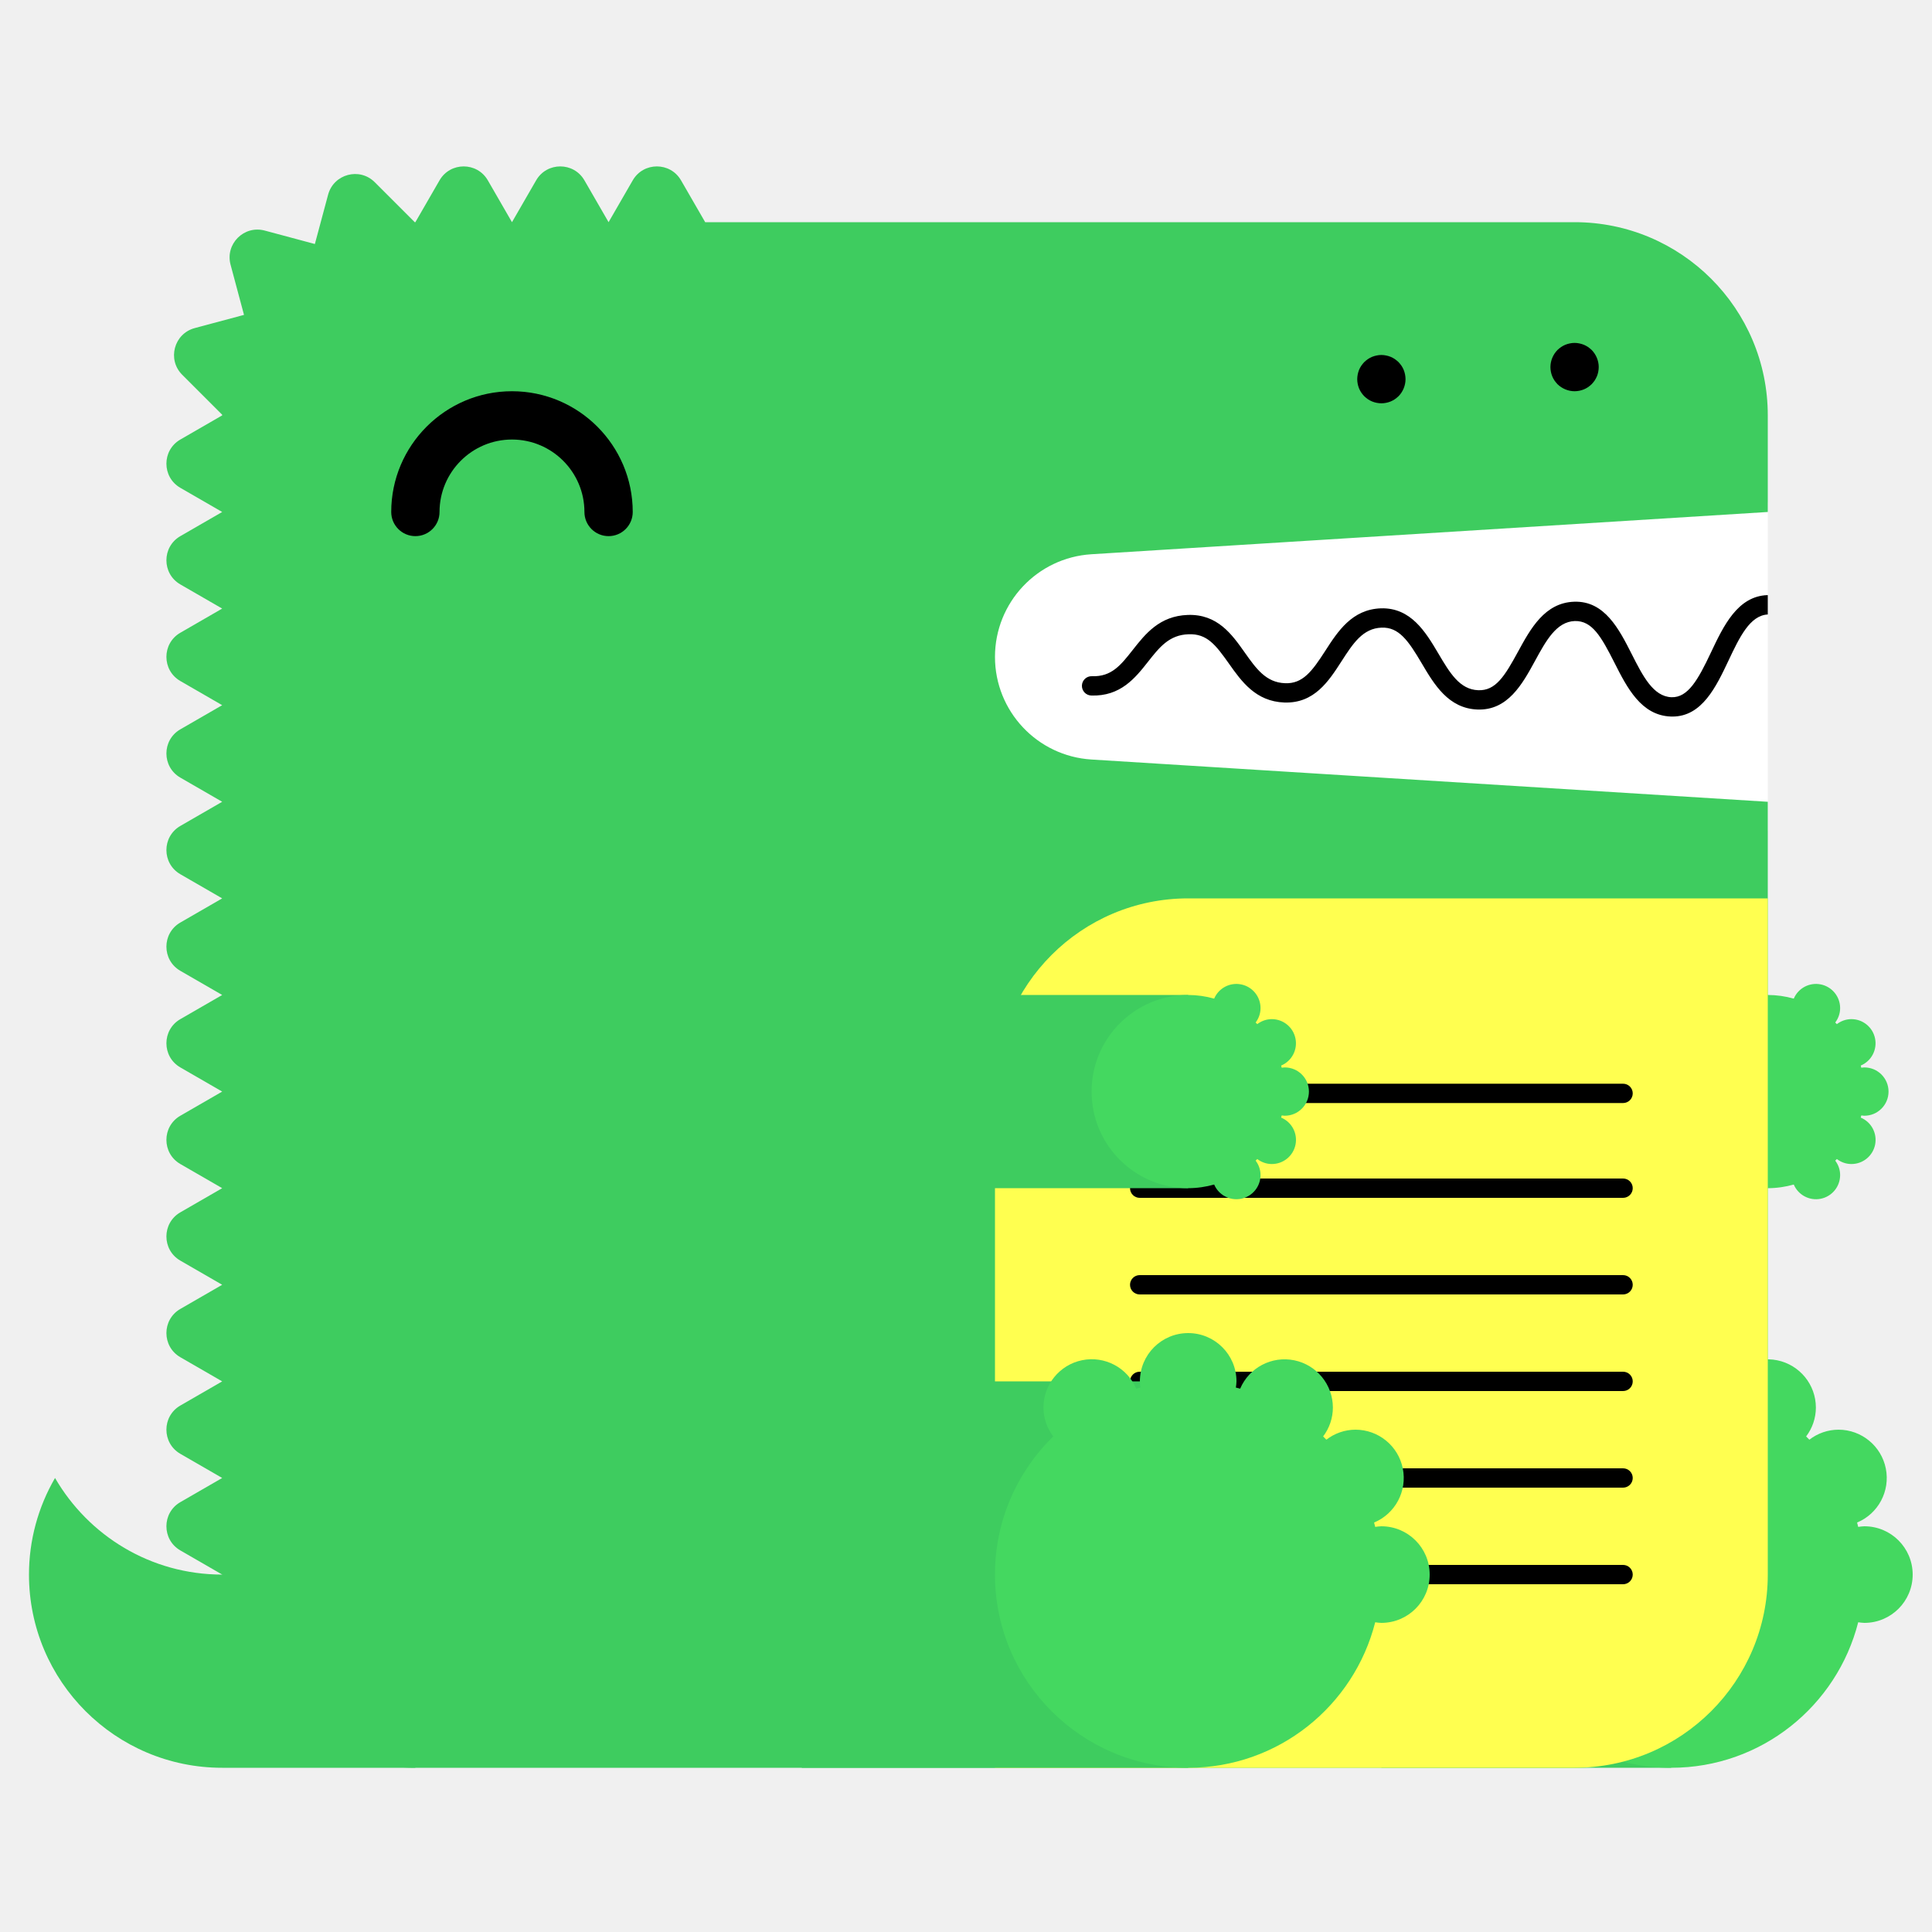
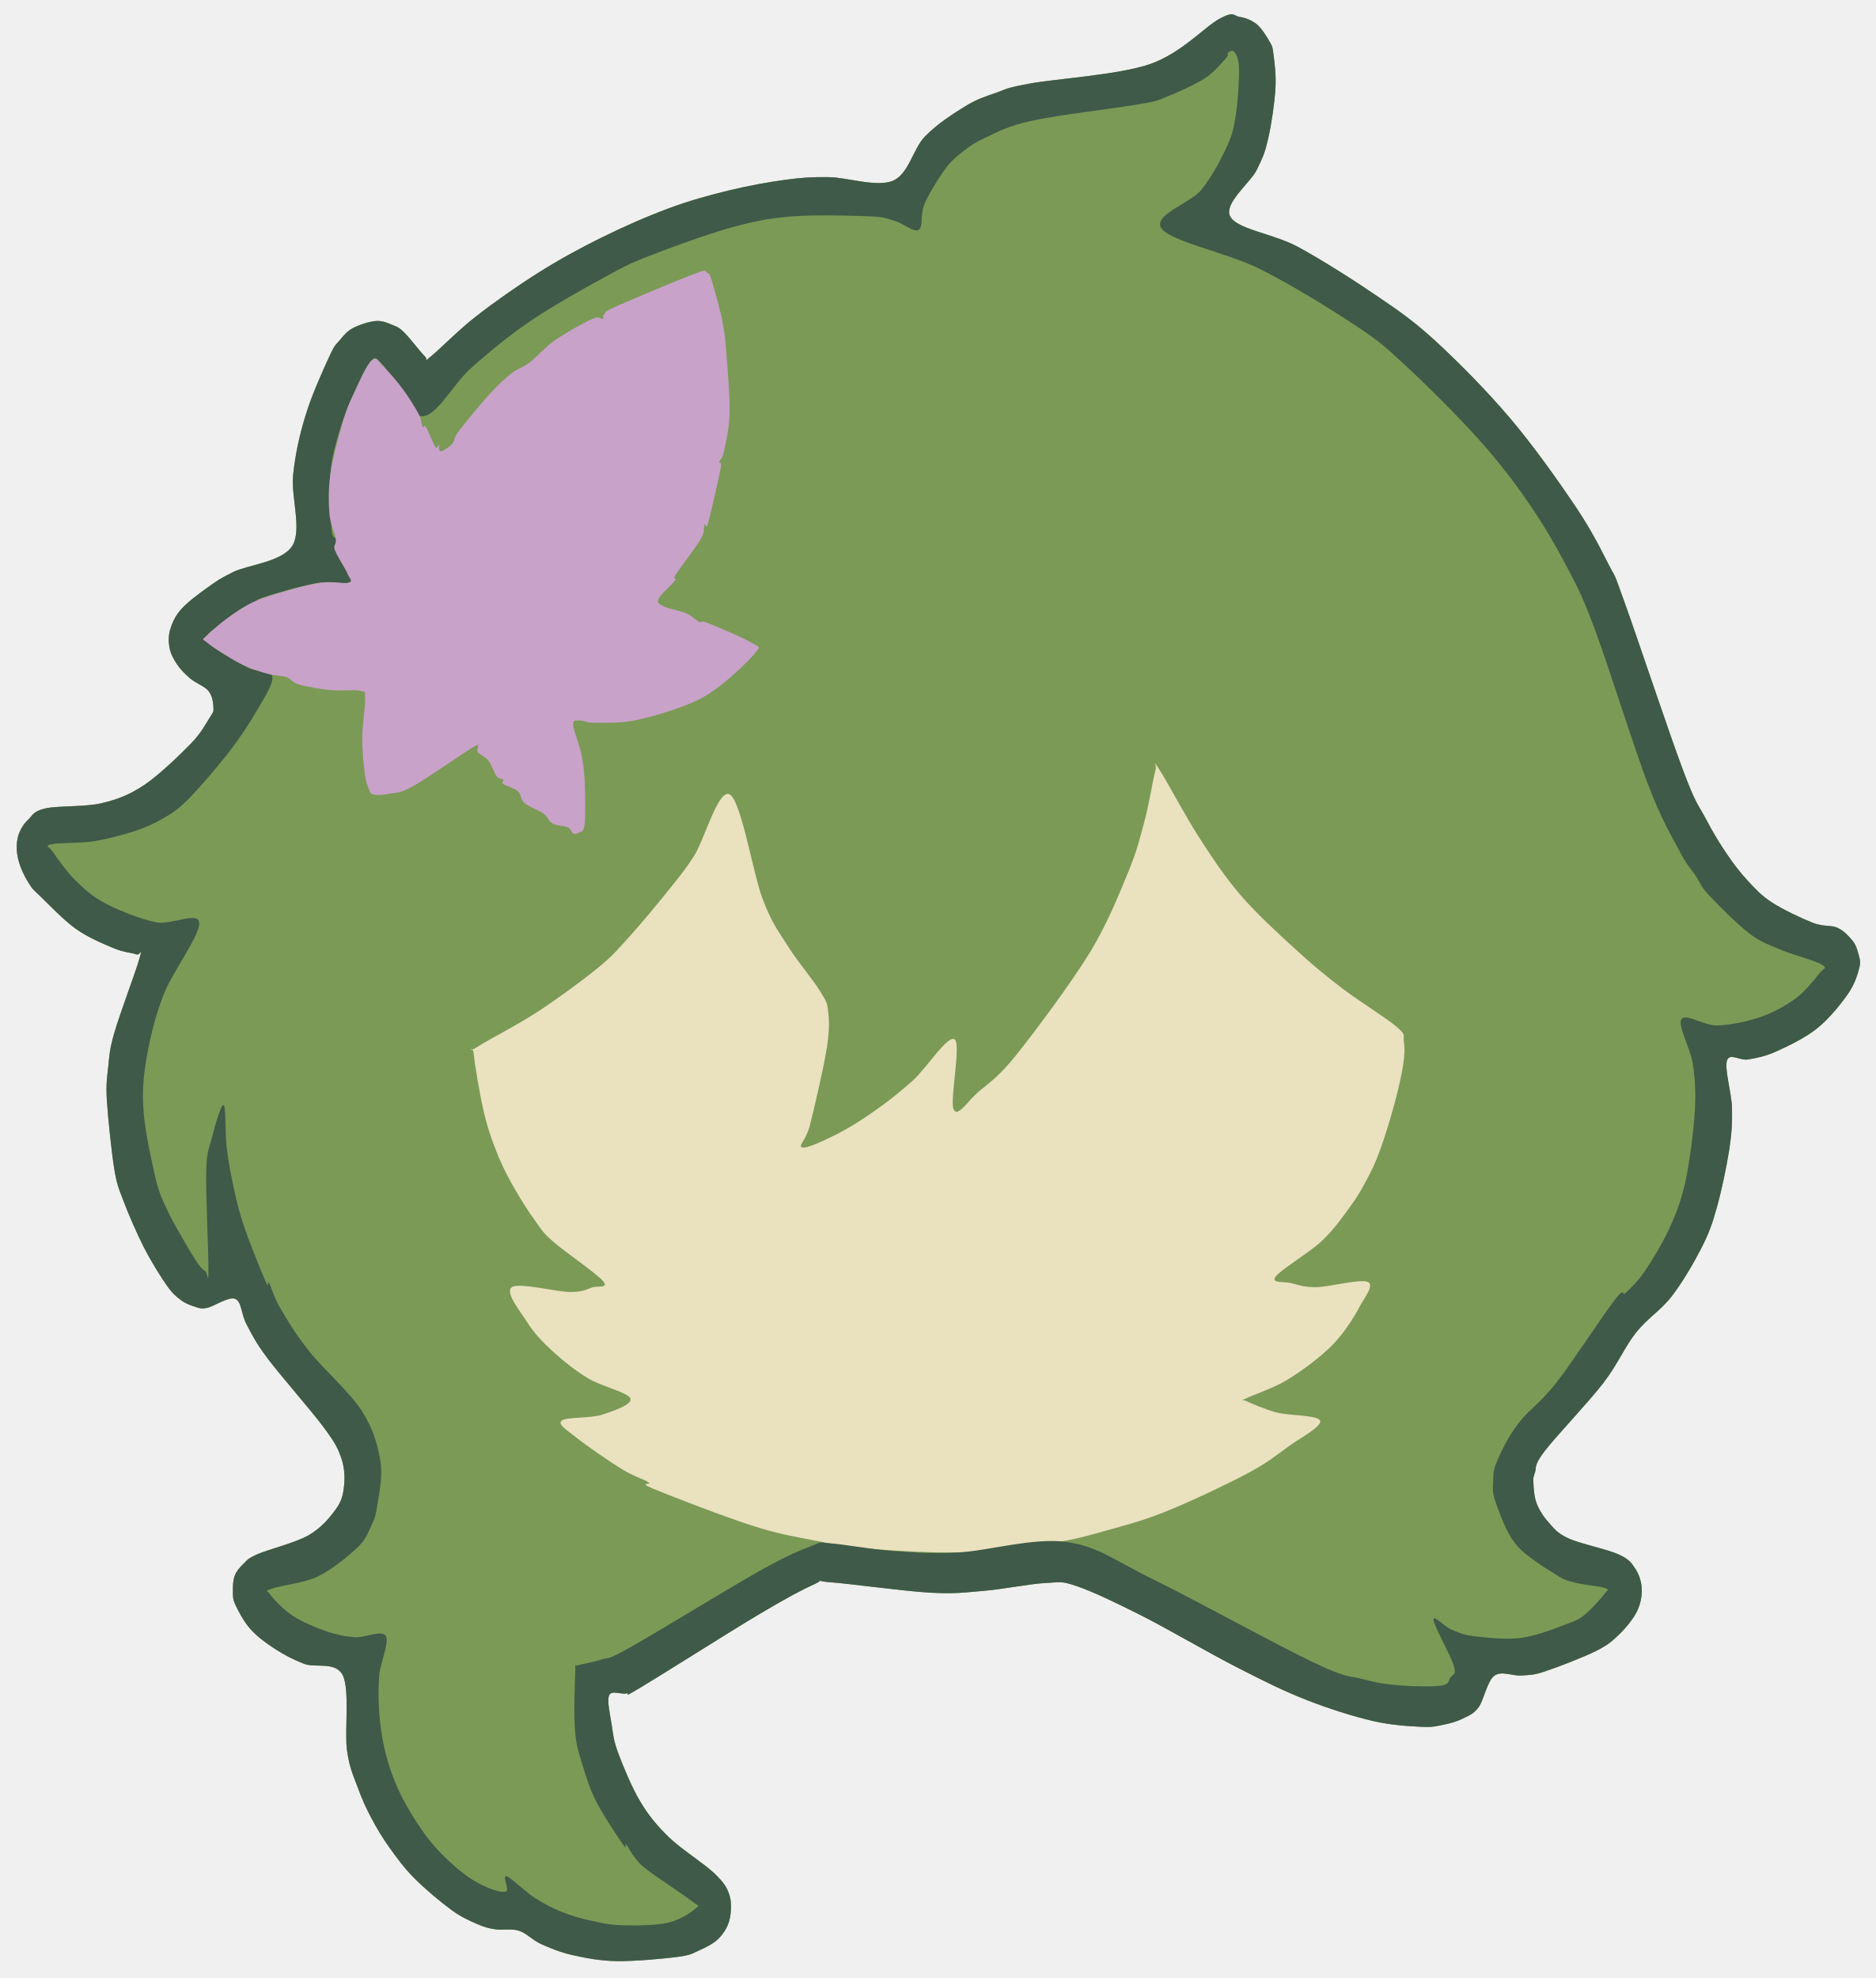
- <svg xmlns="http://www.w3.org/2000/svg" width="200" height="200" viewBox="0 0 200 200">
-   <g fill="none" fill-rule="evenodd">
-     <path fill="#FFF" d="M99 52h84v34H99z" />
-     <path d="M23 163c-7.398 0-13.843-4.027-17.303-10A19.886 19.886 0 0 0 3 163c0 11.046 8.954 20 20 20h20v-20H23z" fill="#3ECC5F" />
-     <path d="M112.98 57.376L183 53V43c0-11.046-8.954-20-20-20H73l-2.5-4.33c-1.112-1.925-3.889-1.925-5 0L63 23l-2.5-4.33c-1.111-1.925-3.889-1.925-5 0L53 23l-2.5-4.33c-1.111-1.925-3.889-1.925-5 0L43 23c-.022 0-.042.003-.065.003l-4.142-4.141c-1.57-1.571-4.252-.853-4.828 1.294l-1.369 5.104-5.192-1.392c-2.148-.575-4.111 1.389-3.535 3.536l1.39 5.193-5.102 1.367c-2.148.576-2.867 3.259-1.296 4.83l4.142 4.142c0 .021-.003.042-.003.064l-4.33 2.5c-1.925 1.111-1.925 3.889 0 5L23 53l-4.33 2.5c-1.925 1.111-1.925 3.889 0 5L23 63l-4.33 2.5c-1.925 1.111-1.925 3.889 0 5L23 73l-4.33 2.5c-1.925 1.111-1.925 3.889 0 5L23 83l-4.33 2.5c-1.925 1.111-1.925 3.889 0 5L23 93l-4.33 2.5c-1.925 1.111-1.925 3.889 0 5L23 103l-4.33 2.5c-1.925 1.111-1.925 3.889 0 5L23 113l-4.33 2.5c-1.925 1.111-1.925 3.889 0 5L23 123l-4.33 2.5c-1.925 1.111-1.925 3.889 0 5L23 133l-4.33 2.5c-1.925 1.111-1.925 3.889 0 5L23 143l-4.33 2.5c-1.925 1.111-1.925 3.889 0 5L23 153l-4.33 2.5c-1.925 1.111-1.925 3.889 0 5L23 163c0 11.046 8.954 20 20 20h120c11.046 0 20-8.954 20-20V83l-70.02-4.376A10.645 10.645 0 0 1 103 68c0-5.621 4.37-10.273 9.98-10.624" fill="#3ECC5F" />
-     <path fill="#3ECC5F" d="M143 183h30v-40h-30z" />
-     <path d="M193 158c-.219 0-.428.037-.639.064-.038-.15-.074-.301-.116-.451A5 5 0 0 0 190.32 148a4.96 4.96 0 0 0-3.016 1.036 26.531 26.531 0 0 0-.335-.336 4.955 4.955 0 0 0 1.011-2.987 5 5 0 0 0-9.599-1.959c-.148-.042-.297-.077-.445-.115.027-.211.064-.42.064-.639a5 5 0 0 0-5-5 5 5 0 0 0-5 5c0 .219.037.428.064.639-.148.038-.297.073-.445.115a4.998 4.998 0 0 0-9.599 1.959c0 1.125.384 2.151 1.011 2.987-3.717 3.632-6.031 8.693-6.031 14.3 0 11.046 8.954 20 20 20 9.339 0 17.16-6.41 19.361-15.064.211.027.42.064.639.064a5 5 0 0 0 5-5 5 5 0 0 0-5-5" fill="#44D860" />
-     <path fill="#3ECC5F" d="M153 123h30v-20h-30z" />
-     <path d="M193 115.5a2.5 2.5 0 1 0 0-5c-.109 0-.214.019-.319.032-.02-.075-.037-.15-.058-.225a2.501 2.501 0 0 0-.963-4.807c-.569 0-1.088.197-1.508.518a6.653 6.653 0 0 0-.168-.168c.314-.417.506-.931.506-1.494a2.5 2.5 0 0 0-4.8-.979A9.987 9.987 0 0 0 183 103c-5.522 0-10 4.478-10 10s4.478 10 10 10c.934 0 1.833-.138 2.69-.377a2.5 2.5 0 0 0 4.8-.979c0-.563-.192-1.077-.506-1.494.057-.055.113-.111.168-.168.42.321.939.518 1.508.518a2.5 2.5 0 0 0 .963-4.807c.021-.074.038-.15.058-.225.105.013.21.032.319.032" fill="#44D860" />
-     <path d="M63 55.5a2.5 2.5 0 0 1-2.5-2.5c0-4.136-3.364-7.5-7.5-7.5s-7.5 3.364-7.5 7.5a2.5 2.5 0 1 1-5 0c0-6.893 5.607-12.5 12.5-12.5S65.5 46.107 65.5 53a2.5 2.5 0 0 1-2.5 2.5" fill="#000" />
-     <path d="M103 183h60c11.046 0 20-8.954 20-20V93h-60c-11.046 0-20 8.954-20 20v70z" fill="#FFFF50" />
-     <path d="M168.02 124h-50.04a1 1 0 1 1 0-2h50.04a1 1 0 1 1 0 2m0 20h-50.04a1 1 0 1 1 0-2h50.04a1 1 0 1 1 0 2m0 20h-50.04a1 1 0 1 1 0-2h50.04a1 1 0 1 1 0 2m0-49.814h-50.04a1 1 0 1 1 0-2h50.04a1 1 0 1 1 0 2m0 19.814h-50.04a1 1 0 1 1 0-2h50.04a1 1 0 1 1 0 2m0 20h-50.04a1 1 0 1 1 0-2h50.04a1 1 0 1 1 0 2M183 61.611c-.012 0-.022-.006-.034-.005-3.09.105-4.552 3.196-5.842 5.923-1.346 2.85-2.387 4.703-4.093 4.647-1.889-.068-2.969-2.202-4.113-4.46-1.314-2.594-2.814-5.536-5.963-5.426-3.046.104-4.513 2.794-5.807 5.167-1.377 2.528-2.314 4.065-4.121 3.994-1.927-.07-2.951-1.805-4.136-3.813-1.321-2.236-2.848-4.75-5.936-4.664-2.994.103-4.465 2.385-5.763 4.4-1.373 2.13-2.335 3.428-4.165 3.351-1.973-.07-2.992-1.51-4.171-3.177-1.324-1.873-2.816-3.993-5.895-3.89-2.928.1-4.399 1.97-5.696 3.618-1.232 1.564-2.194 2.802-4.229 2.724a1 1 0 0 0-.072 2c3.017.101 4.545-1.8 5.872-3.487 1.177-1.496 2.193-2.787 4.193-2.855 1.926-.082 2.829 1.115 4.195 3.045 1.297 1.834 2.769 3.914 5.731 4.021 3.103.104 4.596-2.215 5.918-4.267 1.182-1.834 2.202-3.417 4.15-3.484 1.793-.067 2.769 1.35 4.145 3.681 1.297 2.197 2.766 4.686 5.787 4.796 3.125.108 4.634-2.62 5.949-5.035 1.139-2.088 2.214-4.06 4.119-4.126 1.793-.042 2.728 1.595 4.111 4.33 1.292 2.553 2.757 5.445 5.825 5.556l.169.003c3.064 0 4.518-3.075 5.805-5.794 1.139-2.41 2.217-4.68 4.067-4.773v-2z" fill="#000" />
-     <path fill="#3ECC5F" d="M83 183h40v-40H83z" />
-     <path d="M143 158c-.219 0-.428.037-.639.064-.038-.15-.074-.301-.116-.451A5 5 0 0 0 140.32 148a4.96 4.96 0 0 0-3.016 1.036 26.531 26.531 0 0 0-.335-.336 4.955 4.955 0 0 0 1.011-2.987 5 5 0 0 0-9.599-1.959c-.148-.042-.297-.077-.445-.115.027-.211.064-.42.064-.639a5 5 0 0 0-5-5 5 5 0 0 0-5 5c0 .219.037.428.064.639-.148.038-.297.073-.445.115a4.998 4.998 0 0 0-9.599 1.959c0 1.125.384 2.151 1.011 2.987-3.717 3.632-6.031 8.693-6.031 14.3 0 11.046 8.954 20 20 20 9.339 0 17.16-6.41 19.361-15.064.211.027.42.064.639.064a5 5 0 0 0 5-5 5 5 0 0 0-5-5" fill="#44D860" />
-     <path fill="#3ECC5F" d="M83 123h40v-20H83z" />
-     <path d="M133 115.5a2.5 2.5 0 1 0 0-5c-.109 0-.214.019-.319.032-.02-.075-.037-.15-.058-.225a2.501 2.501 0 0 0-.963-4.807c-.569 0-1.088.197-1.508.518a6.653 6.653 0 0 0-.168-.168c.314-.417.506-.931.506-1.494a2.5 2.5 0 0 0-4.8-.979A9.987 9.987 0 0 0 123 103c-5.522 0-10 4.478-10 10s4.478 10 10 10c.934 0 1.833-.138 2.69-.377a2.5 2.5 0 0 0 4.8-.979c0-.563-.192-1.077-.506-1.494.057-.055.113-.111.168-.168.42.321.939.518 1.508.518a2.5 2.5 0 0 0 .963-4.807c.021-.074.038-.15.058-.225.105.013.21.032.319.032" fill="#44D860" />
-     <path d="M143 41.75c-.16 0-.33-.02-.49-.05a2.52 2.52 0 0 1-.47-.14c-.15-.06-.29-.14-.431-.23-.13-.09-.259-.2-.38-.31-.109-.12-.219-.24-.309-.38s-.17-.28-.231-.43a2.619 2.619 0 0 1-.189-.96c0-.16.02-.33.05-.49.03-.16.08-.31.139-.47.061-.15.141-.29.231-.43.09-.13.2-.26.309-.38.121-.11.25-.22.38-.31.141-.09.281-.17.431-.23.149-.06.31-.11.47-.14.32-.07.65-.07.98 0 .159.03.32.08.47.14.149.06.29.14.43.23.13.09.259.2.38.31.11.12.22.25.31.38.09.14.17.28.23.43.06.16.11.31.14.47.029.16.05.33.05.49 0 .66-.271 1.31-.73 1.77-.121.11-.25.22-.38.31-.14.09-.281.17-.43.23a2.565 2.565 0 0 1-.96.19m20-1.25c-.66 0-1.3-.27-1.771-.73a3.802 3.802 0 0 1-.309-.38c-.09-.14-.17-.28-.231-.43a2.619 2.619 0 0 1-.189-.96c0-.66.27-1.3.729-1.77.121-.11.25-.22.38-.31.141-.09.281-.17.431-.23.149-.06.31-.11.47-.14.32-.07.66-.07.98 0 .159.03.32.08.47.14.149.06.29.14.43.23.13.09.259.2.38.31.459.47.73 1.11.73 1.77 0 .16-.021.33-.05.49-.03.16-.08.32-.14.47-.07.15-.14.29-.23.43-.09.13-.2.26-.31.38-.121.11-.25.22-.38.31-.14.09-.281.17-.43.23a2.565 2.565 0 0 1-.96.19" fill="#000" />
-   </g>
+ <svg xmlns="http://www.w3.org/2000/svg" version="1.1" width="1770" height="1867" viewBox="110 218 1770 1867" shape-rendering="geometricPrecision">
+   <path d="M0 0 C0.9 7.4 2.7 19.3 1.9 32.5 C1.1 45.8 -1.9 66.7 -4.9 79.5 C-7.8 92.3 -9.6 96.8 -15.6 109.1 C-21.6 121.4 -47.3 141.2 -40.8 153.3 C-34.4 165.5 -0.2 169.4 23.1 182 C46.3 194.6 76.9 214.1 98.5 228.9 C120.2 243.7 132.2 251.9 153.1 271 C173.9 290.1 201.5 317.9 223.4 343.8 C245.4 369.7 269.2 403.4 284.7 426.4 C300.2 449.5 308.7 466.8 316.4 481.9 C324.2 497.1 319.7 484.9 331.3 517.2 C343 549.5 373.6 641.5 386.5 675.7 C399.3 709.9 401.5 709.1 408.4 722.4 C415.3 735.6 421.5 745.5 428 755.1 C434.5 764.7 440.3 772.3 447.4 780 C454.5 787.6 460.2 794.1 470.5 800.8 C480.8 807.5 498.8 816 509.1 820 C519.4 824 526.1 821.9 532.3 824.7 C538.6 827.5 543.2 832.9 546.5 836.8 C549.7 840.8 550.7 844.1 551.8 848.3 C552.9 852.5 554.6 855.5 553.1 862 C551.5 868.5 548.9 877.5 542.3 887.1 C535.6 896.7 524.4 910.7 513.1 919.7 C501.9 928.7 485.8 936.4 474.9 941.3 C464.1 946.2 455.9 947.6 448.1 949 C440.3 950.4 430.6 942.4 428.1 950 C425.5 957.6 432.4 980.5 432.8 994.6 C433.1 1008.6 432.6 1018.5 430.2 1034.2 C427.8 1050 422.8 1073.6 418.4 1089.1 C414.1 1104.5 411.1 1112.9 404 1126.9 C396.9 1140.8 386.2 1159.3 375.8 1172.7 C365.5 1186 352.8 1193.4 342.1 1207 C331.3 1220.6 325.6 1235.8 311.3 1254.5 C296.9 1273.1 266.7 1304.7 255.9 1318.8 C245.2 1332.9 248.6 1334 246.8 1339 C245.1 1344 245.1 1344.1 245.4 1349 C245.6 1353.8 246.1 1362.1 248.5 1368.2 C250.9 1374.3 254.6 1380.3 259.6 1385.8 C264.6 1391.3 267.4 1396 278.4 1401 C289.4 1406.1 315.1 1411.3 325.6 1416.1 C336.1 1420.8 337.8 1424.2 341.5 1429.6 C345.1 1435 347.4 1441.9 347.6 1448.6 C347.9 1455.4 346.6 1462.8 343.1 1470 C339.5 1477.2 332.9 1485.3 326.4 1491.6 C320 1497.8 316.1 1501.5 304.4 1507.4 C292.7 1513.2 268 1522.8 256.3 1526.6 C244.6 1530.5 242.1 1529.8 234.1 1530.5 C226.2 1531.2 215.3 1525.7 208.5 1530.7 C201.8 1535.6 198.6 1553.6 193.7 1560.4 C188.7 1567.1 184.3 1568.3 178.8 1571.1 C173.2 1573.9 166.9 1575.7 160.3 1577 C153.8 1578.3 150.4 1579.5 139.3 1578.9 C128.3 1578.3 111.8 1577.6 93.8 1573.4 C75.7 1569.2 52.5 1561.9 31.3 1553.6 C10.1 1545.3 -7.6 1536.5 -33.4 1523.3 C-59.2 1510.2 -98.1 1487.4 -123.4 1474.5 C-148.8 1461.7 -170.2 1451.4 -185.5 1446.2 C-200.7 1441 -200.5 1442.5 -215.2 1443.2 C-229.9 1443.9 -255.3 1449.1 -273.5 1450.6 C-291.7 1452.1 -300.4 1453.6 -324.4 1452.3 C-348.5 1450.9 -399.9 1443.8 -418 1442.5 C-436.1 1441.1 -421.7 1439.1 -433.1 1444.2 C-444.6 1449.4 -459.5 1457.2 -486.8 1473.5 C-514 1489.7 -576.2 1529.2 -596.8 1541.5 C-617.5 1553.9 -605.6 1546.1 -610.6 1547.4 C-615.6 1548.6 -624.6 1544.1 -626.9 1549 C-629.3 1553.9 -626 1567.9 -624.6 1577 C-623.2 1586.1 -622.9 1591.7 -618.4 1603.8 C-613.9 1615.8 -605.6 1636.2 -597.6 1649.5 C-589.6 1662.8 -581.9 1672.1 -570.3 1683.4 C-558.6 1694.6 -537.2 1708.1 -527.7 1717.2 C-518.3 1726.3 -515.8 1730.5 -513.4 1737.9 C-511.1 1745.3 -511.8 1754.7 -513.5 1761.5 C-515.3 1768.4 -519.2 1774.3 -523.9 1779 C-528.7 1783.7 -535.7 1787.1 -542.1 1790 C-548.5 1792.8 -549.5 1794.4 -562.5 1796.1 C-575.4 1797.8 -603.1 1800.3 -619.6 1800.1 C-636.1 1799.8 -649.5 1797.1 -661.5 1794.4 C-673.4 1791.7 -682.9 1787.7 -691.4 1783.9 C-699.8 1780 -704.9 1773.7 -712.1 1771.4 C-719.3 1769.1 -728.1 1771.1 -734.6 1770 C-741.2 1769 -744.6 1768.1 -751.5 1765.1 C-758.3 1762.1 -765.9 1759 -775.8 1751.8 C-785.7 1744.6 -801.1 1731.7 -810.8 1721.9 C-820.6 1712.1 -827.5 1702.5 -834.2 1693.1 C-840.9 1683.7 -846.2 1675 -851.2 1665.5 C-856.3 1656 -860.5 1646.7 -864.4 1635.9 C-868.3 1625.1 -872.1 1618.2 -874.5 1600.6 C-876.8 1583 -871.7 1543.8 -878.4 1530.3 C-885.2 1516.8 -904.2 1523.6 -914.8 1519.5 C-925.4 1515.4 -933.5 1511.1 -941.9 1505.7 C-950.3 1500.3 -959 1494 -965.3 1487 C-971.6 1480 -977 1469.8 -979.8 1463.7 C-982.6 1457.7 -982 1455.1 -982.1 1450.5 C-982.2 1445.9 -982 1440.5 -980.4 1436.3 C-978.7 1432 -975.9 1428.6 -972.3 1425.2 C-968.8 1421.9 -969.2 1420.6 -959 1416 C-948.7 1411.5 -923.1 1405.2 -910.7 1398.1 C-898.4 1391 -890.5 1381.2 -884.9 1373.4 C-879.3 1365.7 -878 1359.4 -877.2 1351.4 C-876.3 1343.3 -876.7 1334.2 -879.9 1325 C-883.2 1315.8 -885 1311.7 -896.6 1296 C-908.2 1280.3 -937.4 1247.2 -949.5 1231 C-961.6 1214.8 -964.3 1208.2 -969.3 1198.9 C-974.4 1189.5 -973.7 1177.6 -979.9 1175 C-986.1 1172.4 -1000.2 1182.3 -1006.6 1183.5 C-1013 1184.7 -1014.3 1183.5 -1018.5 1182.2 C-1022.6 1180.9 -1027.1 1179.3 -1031.5 1175.9 C-1035.9 1172.5 -1039.1 1170.1 -1044.8 1161.9 C-1050.6 1153.6 -1059.3 1139.7 -1066.1 1126.4 C-1072.9 1113.1 -1080.8 1094.8 -1085.5 1082.3 C-1090.2 1069.8 -1091.6 1067.5 -1094.2 1051.7 C-1096.7 1035.9 -1100.1 1003.5 -1101.1 987.6 C-1102 971.6 -1100.9 966.6 -1099.8 956 C-1098.6 945.3 -1098.9 940.7 -1094 923.7 C-1089.1 906.6 -1073.7 865.9 -1070.3 853.6 C-1066.9 841.3 -1069.3 851.4 -1073.4 849.8 C-1077.5 848.2 -1085.3 848 -1094.8 843.9 C-1104.4 839.9 -1118.7 834 -1130.4 825.7 C-1142.1 817.4 -1157.7 800.9 -1164.9 794 C-1172.2 787.1 -1171 788.4 -1173.9 784 C-1176.9 779.6 -1180.4 772.9 -1182.5 767.4 C-1184.5 761.9 -1185.9 756.3 -1186.1 751 C-1186.4 745.8 -1185.8 740.5 -1184 735.8 C-1182.2 731 -1179.4 726.4 -1175.2 722.5 C-1171.1 718.5 -1170.5 714.6 -1158.9 712 C-1147.4 709.4 -1121.5 710.8 -1106 707.1 C-1090.4 703.4 -1079.6 699.1 -1065.6 689.8 C-1051.6 680.4 -1032.2 661.5 -1021.9 651 C-1011.7 640.5 -1007.7 632.1 -1004.1 626.5 C-1000.5 620.8 -1000.3 621.2 -1000.5 617 C-1000.6 612.9 -1001.4 606 -1005 601.4 C-1008.6 596.8 -1017.2 593.8 -1022.2 589.6 C-1027.3 585.3 -1031.8 580.7 -1035.1 575.7 C-1038.4 570.8 -1041 565.6 -1042 560.1 C-1043 554.6 -1043 548.8 -1041.2 542.8 C-1039.3 536.8 -1036.7 530.5 -1030.9 524 C-1025.1 517.5 -1014.6 509.6 -1006.4 503.8 C-998.2 497.9 -995 495.4 -981.6 488.8 C-968.2 482.2 -935.4 479.4 -926 464.1 C-916.7 448.9 -927.4 418.1 -925.3 397.4 C-923.1 376.8 -919.1 359 -913.3 340.3 C-907.6 321.5 -896.3 296.7 -890.9 285 C-885.5 273.3 -884.7 274.3 -881.1 269.9 C-877.4 265.5 -874.5 261.7 -868.9 258.7 C-863.2 255.7 -853.4 252.4 -847.1 252 C-840.8 251.5 -835.3 254.1 -830.8 256 C-826.3 257.8 -825.1 258.2 -820.1 263.1 C-815.1 268 -804.8 281.7 -800.8 285.5 C-796.8 289.4 -804.3 292.7 -796.3 286.3 C-788.2 280 -769.6 260.8 -752.5 247.5 C-735.3 234.1 -713.1 218.5 -693.5 206.2 C-673.9 193.9 -655.3 183.7 -634.9 173.6 C-614.6 163.5 -591.6 153.4 -571.5 145.9 C-551.4 138.4 -532.7 133.3 -514.2 128.8 C-495.7 124.3 -476.4 120.8 -460.6 118.7 C-444.8 116.6 -436.6 116 -419.7 116.2 C-402.8 116.3 -374.4 126 -359.2 119.6 C-344.1 113.2 -340.3 89.5 -328.9 77.8 C-317.5 66 -302.1 56.2 -290.9 49.3 C-279.7 42.4 -271.8 40.1 -261.6 36.5 C-251.5 33 -254.3 32.4 -230.2 27.9 C-206.1 23.4 -146.8 19.8 -116.8 9.6 C-86.9 -0.7 -64.7 -26 -50.6 -33.5 C-36.5 -40.9 -38 -36 -32.1 -35.1 C-26.3 -34.2 -20.4 -31.9 -15.6 -28 C-10.9 -24 -6.2 -16.3 -3.6 -11.7 C-1 -7 -0.9 -7.4 0 0 Z" fill="#7b9a56" transform="translate(1311.938,269)" />
+   <path d="M0 0 C6.8 10.1 24.2 43.3 37 63.2 C49.8 83 61.6 101.1 77 119 C92.4 136.9 113.3 155.9 129.3 170.5 C145.3 185.2 157.2 194.9 173 207 C188.8 219.1 214.7 234.9 224.4 243.3 C234.1 251.7 230 251.3 231 257.2 C232 263.1 231.8 269.2 230.4 279 C228.9 288.7 225.8 302.3 222.2 315.7 C218.6 329.2 212.9 347.8 208.5 359.7 C204.2 371.7 200.8 378.5 196 387.5 C191.3 396.4 187.2 403.7 180.1 413.3 C173 423 165.2 434.4 153.5 445.4 C141.9 456.3 114.8 472.4 110 479 C105.2 485.6 118.2 483.4 124.7 485.1 C131.2 486.7 136.7 489.1 148.8 488.9 C160.8 488.7 190.3 480.8 197 484 C203.7 487.2 193.4 499.2 188.9 508 C184.4 516.7 177 528 170.1 536.3 C163.2 544.6 156.4 550.6 147.5 557.8 C138.6 564.9 127.3 573 116.4 579 C105.5 585 87.7 591.1 82 594 C76.3 596.9 77.6 594.3 82.4 596.5 C87.2 598.7 99.3 604.1 110.9 607.2 C122.5 610.3 150.1 609.6 152 615 C153.9 620.4 133.6 631 122.1 639.3 C110.7 647.6 102.4 654.6 83.3 664.8 C64.3 674.9 30.1 691.1 7.9 700.1 C-14.3 709.1 -31.9 713.7 -50 718.7 C-68.1 723.8 -79.1 727 -100.7 730.4 C-122.2 733.8 -150.9 738.3 -179.2 739.3 C-207.6 740.2 -246.7 737.9 -271 736 C-295.3 734.1 -306 731.8 -324.8 728.1 C-343.7 724.4 -358.7 722.2 -384.1 714 C-409.6 705.9 -461.2 686 -477.5 679.2 C-493.8 672.3 -477 676.1 -482 673 C-487 669.9 -496.3 667.4 -507.5 660.4 C-518.7 653.5 -539.7 639.1 -549.1 631.6 C-558.5 624 -567.9 618.7 -564 615 C-560.1 611.3 -536.8 612.9 -526 609.4 C-515.1 605.9 -496.8 599.7 -499 594 C-501.2 588.3 -526.7 582.5 -538.9 575 C-551.2 567.6 -562.8 558.2 -572.4 549.4 C-582 540.6 -589.9 532.3 -596.3 522.2 C-602.7 512.1 -617.7 493.8 -611 489 C-604.3 484.2 -568.8 493.4 -556.2 493.5 C-543.6 493.5 -540.4 491 -535.2 489.2 C-530 487.5 -518.8 490.3 -525 483 C-531.2 475.7 -561.6 455.2 -572.3 445.6 C-583 436.1 -583.3 433.9 -589.3 425.7 C-595.3 417.5 -602.4 406.3 -608.1 396.3 C-613.8 386.2 -618.7 377.4 -623.6 365.5 C-628.4 353.6 -633.2 341.1 -637 325 C-640.9 308.9 -645.8 279.4 -646.9 268.9 C-648 258.5 -653.9 269 -643.7 262.3 C-633.5 255.6 -604.9 241.1 -585.8 228.5 C-566.7 216 -543.5 198.9 -529 187 C-514.5 175.1 -509.8 168.9 -499 157 C-488.2 145.1 -474.4 128.4 -464.4 115.9 C-454.4 103.4 -448.9 97.3 -439 82 C-429.1 66.7 -415.8 17.2 -405 24 C-394.2 30.8 -383.2 99.1 -374 123 C-364.8 146.9 -359.1 153 -350.1 167.4 C-341.1 181.8 -326.4 199 -320.1 209.3 C-313.8 219.6 -313.3 220 -312.3 229.2 C-311.2 238.5 -311.1 247.2 -313.9 264.9 C-316.8 282.6 -325.5 320.1 -329.4 335.5 C-333.2 350.9 -341.1 355.5 -337 357 C-332.9 358.5 -316.1 350.5 -304.7 344.8 C-293.3 339.1 -280.6 331.1 -268.5 322.6 C-256.4 314.1 -244.9 305.1 -232.3 293.8 C-219.8 282.5 -199.4 250.5 -193 255 C-186.6 259.5 -197.7 312.7 -194 321 C-190.3 329.3 -180.8 313.5 -171 305 C-161.2 296.5 -152.5 291.8 -135 270 C-117.5 248.2 -83.6 202.7 -66 174.1 C-48.4 145.4 -38.2 118.8 -29.4 97.8 C-20.7 76.8 -17.8 64.2 -13.6 48.3 C-9.3 32.4 -6 10.4 -3.7 2.4 C-1.5 -5.6 -6.8 -10.1 0 0 Z" fill="#EAE1BF" transform="translate(1204,944)" />
+   <path d="M0 0 C0.9 7.4 2.7 19.3 1.9 32.5 C1.1 45.8 -1.9 66.7 -4.9 79.5 C-7.8 92.3 -9.6 96.8 -15.6 109.1 C-21.6 121.4 -47.3 141.2 -40.8 153.3 C-34.4 165.5 -0.2 169.4 23.1 182 C46.3 194.6 76.9 214.1 98.5 228.9 C120.2 243.7 132.2 251.9 153.1 271 C173.9 290.1 201.5 317.9 223.4 343.8 C245.4 369.7 269.2 403.4 284.7 426.4 C300.2 449.5 308.7 466.8 316.4 481.9 C324.2 497.1 319.7 484.9 331.3 517.2 C343 549.5 373.6 641.5 386.5 675.7 C399.3 709.9 401.5 709.1 408.4 722.4 C415.3 735.6 421.5 745.5 428 755.1 C434.5 764.7 440.3 772.3 447.4 780 C454.5 787.6 460.2 794.1 470.5 800.8 C480.8 807.5 498.8 816 509.1 820 C519.4 824 526.1 821.9 532.3 824.7 C538.6 827.5 543.2 832.9 546.5 836.8 C549.7 840.8 550.7 844.1 551.8 848.3 C552.9 852.5 554.6 855.5 553.1 862 C551.5 868.5 548.9 877.5 542.3 887.1 C535.6 896.7 524.4 910.7 513.1 919.7 C501.9 928.7 485.8 936.4 474.9 941.3 C464.1 946.2 455.9 947.6 448.1 949 C440.3 950.4 430.6 942.4 428.1 950 C425.5 957.6 432.4 980.5 432.8 994.6 C433.1 1008.6 432.6 1018.5 430.2 1034.2 C427.8 1050 422.8 1073.6 418.4 1089.1 C414.1 1104.5 411.1 1112.9 404 1126.9 C396.9 1140.8 386.2 1159.3 375.8 1172.7 C365.5 1186 352.8 1193.4 342.1 1207 C331.3 1220.6 325.6 1235.8 311.3 1254.5 C296.9 1273.1 266.7 1304.7 255.9 1318.8 C245.2 1332.9 248.6 1334 246.8 1339 C245.1 1344 245.1 1344.1 245.4 1349 C245.6 1353.8 246.1 1362.1 248.5 1368.2 C250.9 1374.3 254.6 1380.3 259.6 1385.8 C264.6 1391.3 267.4 1396 278.4 1401 C289.4 1406.1 315.1 1411.3 325.6 1416.1 C336.1 1420.8 337.8 1424.2 341.5 1429.6 C345.1 1435 347.4 1441.9 347.6 1448.6 C347.9 1455.4 346.6 1462.8 343.1 1470 C339.5 1477.2 332.9 1485.3 326.4 1491.6 C320 1497.8 316.1 1501.5 304.4 1507.4 C292.7 1513.2 268 1522.8 256.3 1526.6 C244.6 1530.5 242.1 1529.8 234.1 1530.5 C226.2 1531.2 215.3 1525.7 208.5 1530.7 C201.8 1535.6 198.6 1553.6 193.7 1560.4 C188.7 1567.1 184.3 1568.3 178.8 1571.1 C173.2 1573.9 166.9 1575.7 160.3 1577 C153.8 1578.3 150.4 1579.5 139.3 1578.9 C128.3 1578.3 111.8 1577.6 93.8 1573.4 C75.7 1569.2 52.5 1561.9 31.3 1553.6 C10.1 1545.3 -7.6 1536.5 -33.4 1523.3 C-59.2 1510.2 -98.1 1487.4 -123.4 1474.5 C-148.8 1461.7 -170.2 1451.4 -185.5 1446.2 C-200.7 1441 -200.5 1442.5 -215.2 1443.2 C-229.9 1443.9 -255.3 1449.1 -273.5 1450.6 C-291.7 1452.1 -300.4 1453.6 -324.4 1452.3 C-348.5 1450.9 -399.9 1443.8 -418 1442.5 C-436.1 1441.1 -421.7 1439.1 -433.1 1444.2 C-444.6 1449.4 -459.5 1457.2 -486.8 1473.5 C-514 1489.7 -576.2 1529.2 -596.8 1541.5 C-617.5 1553.9 -605.6 1546.1 -610.6 1547.4 C-615.6 1548.6 -624.6 1544.1 -626.9 1549 C-629.3 1553.9 -626 1567.9 -624.6 1577 C-623.2 1586.1 -622.9 1591.7 -618.4 1603.8 C-613.9 1615.8 -605.6 1636.2 -597.6 1649.5 C-589.6 1662.8 -581.9 1672.1 -570.3 1683.4 C-558.6 1694.6 -537.2 1708.1 -527.7 1717.2 C-518.3 1726.3 -515.8 1730.5 -513.4 1737.9 C-511.1 1745.3 -511.8 1754.7 -513.5 1761.5 C-515.3 1768.4 -519.2 1774.3 -523.9 1779 C-528.7 1783.7 -535.7 1787.1 -542.1 1790 C-548.5 1792.8 -549.5 1794.4 -562.5 1796.1 C-575.4 1797.8 -603.1 1800.3 -619.6 1800.1 C-636.1 1799.8 -649.5 1797.1 -661.5 1794.4 C-673.4 1791.7 -682.9 1787.7 -691.4 1783.9 C-699.8 1780 -704.9 1773.7 -712.1 1771.4 C-719.3 1769.1 -728.1 1771.1 -734.6 1770 C-741.2 1769 -744.6 1768.1 -751.5 1765.1 C-758.3 1762.1 -765.9 1759 -775.8 1751.8 C-785.7 1744.6 -801.1 1731.7 -810.8 1721.9 C-820.6 1712.1 -827.5 1702.5 -834.2 1693.1 C-840.9 1683.7 -846.2 1675 -851.2 1665.5 C-856.3 1656 -860.5 1646.7 -864.4 1635.9 C-868.3 1625.1 -872.1 1618.2 -874.5 1600.6 C-876.8 1583 -871.7 1543.8 -878.4 1530.3 C-885.2 1516.8 -904.2 1523.6 -914.8 1519.5 C-925.4 1515.4 -933.5 1511.1 -941.9 1505.7 C-950.3 1500.3 -959 1494 -965.3 1487 C-971.6 1480 -977 1469.8 -979.8 1463.7 C-982.6 1457.7 -982 1455.1 -982.1 1450.5 C-982.2 1445.9 -982 1440.5 -980.4 1436.3 C-978.7 1432 -975.9 1428.6 -972.3 1425.2 C-968.8 1421.9 -969.2 1420.6 -959 1416 C-948.7 1411.5 -923.1 1405.2 -910.7 1398.1 C-898.4 1391 -890.5 1381.2 -884.9 1373.4 C-879.3 1365.7 -878 1359.4 -877.2 1351.4 C-876.3 1343.3 -876.7 1334.2 -879.9 1325 C-883.2 1315.8 -885 1311.7 -896.6 1296 C-908.2 1280.3 -937.4 1247.2 -949.5 1231 C-961.6 1214.8 -964.3 1208.2 -969.3 1198.9 C-974.4 1189.5 -973.7 1177.6 -979.9 1175 C-986.1 1172.4 -1000.2 1182.3 -1006.6 1183.5 C-1013 1184.7 -1014.3 1183.5 -1018.5 1182.2 C-1022.6 1180.9 -1027.1 1179.3 -1031.5 1175.9 C-1035.9 1172.5 -1039.1 1170.1 -1044.8 1161.9 C-1050.6 1153.6 -1059.3 1139.7 -1066.1 1126.4 C-1072.9 1113.1 -1080.8 1094.8 -1085.5 1082.3 C-1090.2 1069.8 -1091.6 1067.5 -1094.2 1051.7 C-1096.7 1035.9 -1100.1 1003.5 -1101.1 987.6 C-1102 971.6 -1100.9 966.6 -1099.8 956 C-1098.6 945.3 -1098.9 940.7 -1094 923.7 C-1089.1 906.6 -1073.7 865.9 -1070.3 853.6 C-1066.9 841.3 -1069.3 851.4 -1073.4 849.8 C-1077.5 848.2 -1085.3 848 -1094.8 843.9 C-1104.4 839.9 -1118.7 834 -1130.4 825.7 C-1142.1 817.4 -1157.7 800.9 -1164.9 794 C-1172.2 787.1 -1171 788.4 -1173.9 784 C-1176.9 779.6 -1180.4 772.9 -1182.5 767.4 C-1184.5 761.9 -1185.9 756.3 -1186.1 751 C-1186.4 745.8 -1185.8 740.5 -1184 735.8 C-1182.2 731 -1179.4 726.4 -1175.2 722.5 C-1171.1 718.5 -1170.5 714.6 -1158.9 712 C-1147.4 709.4 -1121.5 710.8 -1106 707.1 C-1090.4 703.4 -1079.6 699.1 -1065.6 689.8 C-1051.6 680.4 -1032.2 661.5 -1021.9 651 C-1011.7 640.5 -1007.7 632.1 -1004.1 626.5 C-1000.5 620.8 -1000.3 621.2 -1000.5 617 C-1000.6 612.9 -1001.4 606 -1005 601.4 C-1008.6 596.8 -1017.2 593.8 -1022.2 589.6 C-1027.3 585.3 -1031.8 580.7 -1035.1 575.7 C-1038.4 570.8 -1041 565.6 -1042 560.1 C-1043 554.6 -1043 548.8 -1041.2 542.8 C-1039.3 536.8 -1036.7 530.5 -1030.9 524 C-1025.1 517.5 -1014.6 509.6 -1006.4 503.8 C-998.2 497.9 -995 495.4 -981.6 488.8 C-968.2 482.2 -935.4 479.4 -926 464.1 C-916.7 448.9 -927.4 418.1 -925.3 397.4 C-923.1 376.8 -919.1 359 -913.3 340.3 C-907.6 321.5 -896.3 296.7 -890.9 285 C-885.5 273.3 -884.7 274.3 -881.1 269.9 C-877.4 265.5 -874.5 261.7 -868.9 258.7 C-863.2 255.7 -853.4 252.4 -847.1 252 C-840.8 251.5 -835.3 254.1 -830.8 256 C-826.3 257.8 -825.1 258.2 -820.1 263.1 C-815.1 268 -804.8 281.7 -800.8 285.5 C-796.8 289.4 -804.3 292.7 -796.3 286.3 C-788.2 280 -769.6 260.8 -752.5 247.5 C-735.3 234.1 -713.1 218.5 -693.5 206.2 C-673.9 193.9 -655.3 183.7 -634.9 173.6 C-614.6 163.5 -591.6 153.4 -571.5 145.9 C-551.4 138.4 -532.7 133.3 -514.2 128.8 C-495.7 124.3 -476.4 120.8 -460.6 118.7 C-444.8 116.6 -436.6 116 -419.7 116.2 C-402.8 116.3 -374.4 126 -359.2 119.6 C-344.1 113.2 -340.3 89.5 -328.9 77.8 C-317.5 66 -302.1 56.2 -290.9 49.3 C-279.7 42.4 -271.8 40.1 -261.6 36.5 C-251.5 33 -254.3 32.4 -230.2 27.9 C-206.1 23.4 -146.8 19.8 -116.8 9.6 C-86.9 -0.7 -64.7 -26 -50.6 -33.5 C-36.5 -40.9 -38 -36 -32.1 -35.1 C-26.3 -34.2 -20.4 -31.9 -15.6 -28 C-10.9 -24 -6.2 -16.3 -3.6 -11.7 C-1 -7 -0.9 -7.4 0 0 Z M-44.9 4 C-48.6 8 -55.4 16.9 -64.9 23 C-74.4 29.1 -91.3 36.7 -102 40.8 C-112.7 45 -108.5 44.1 -129.4 47.8 C-150.3 51.4 -203.5 57.6 -227.3 62.8 C-251.2 68 -260.9 73.8 -272.4 79.2 C-284 84.5 -290.1 89.6 -296.6 94.9 C-303.1 100.2 -306.1 103.2 -311.6 111 C-317.1 118.8 -325.6 132.6 -329.5 141.8 C-333.4 150.9 -330.4 163.3 -334.9 166 C-339.5 168.7 -349.3 159.8 -356.9 157.7 C-364.6 155.6 -364.4 154 -380.7 153.2 C-397 152.5 -432.9 151.5 -454.8 153.3 C-476.8 155.1 -490 157.8 -512.2 163.9 C-534.5 170.1 -569 182.6 -588.5 190.3 C-608.1 197.9 -611.2 199.7 -629.8 209.8 C-648.4 220 -679.2 237 -700.4 251.4 C-721.6 265.7 -739.8 280.9 -756.9 296 C-774.1 311.1 -789.7 342.2 -803.5 341.9 C-817.3 341.6 -831.8 302.8 -839.9 294.1 C-847.9 285.5 -847.2 285.6 -851.9 290 C-856.6 294.4 -863.1 309.4 -868 320.4 C-872.9 331.3 -877.8 343.2 -881.5 355.8 C-885.2 368.3 -888.8 380.3 -890.1 395.7 C-891.4 411.2 -889.9 438.1 -889 448.5 C-888.2 458.9 -885.6 454.6 -884.9 458 C-884.3 461.4 -887.1 463.3 -885.2 468.8 C-883.2 474.4 -875.5 486.4 -873.5 491.4 C-871.4 496.5 -867.8 497.6 -872.9 499 C-878.1 500.4 -890.8 497.2 -904.4 499.6 C-918 502 -945.1 509.9 -954.8 513.3 C-964.6 516.7 -959.3 518.1 -962.9 520 C-966.6 521.9 -969.3 520.1 -976.7 525 C-984 529.9 -1002.1 544.4 -1007.1 549.4 C-1012 554.4 -1008.8 552.6 -1006.4 555.1 C-1004.1 557.7 -999.7 560.7 -993.1 564.8 C-986.6 568.9 -975 575.8 -967 579.7 C-959 583.5 -945.9 580.9 -944.9 588 C-943.9 595.1 -953.9 610 -960.9 622 C-967.9 634 -976.3 646.6 -986.9 660.3 C-997.6 673.9 -1014.6 693.7 -1024.9 704 C-1035.3 714.3 -1040.5 717.1 -1048.9 722 C-1057.4 726.9 -1064.8 730.2 -1075.6 733.7 C-1086.5 737.2 -1100.7 741 -1113.8 743.1 C-1126.8 745.1 -1147.6 744.3 -1153.9 746 C-1160.3 747.7 -1155.6 747.7 -1151.8 753.4 C-1147.9 759 -1139 771.9 -1130.7 780 C-1122.4 788.1 -1114.6 795.4 -1101.9 802 C-1089.3 808.6 -1069.4 816.5 -1054.7 819.5 C-1040.1 822.5 -1015.1 808.6 -1013.9 820 C-1012.8 831.4 -1039.3 866.6 -1047.6 888 C-1055.9 909.5 -1060.7 930.4 -1063.8 948.9 C-1066.9 967.4 -1067.8 980.5 -1066.3 999.2 C-1064.9 1017.9 -1058.7 1045.9 -1055.1 1061.2 C-1051.4 1076.5 -1048.6 1081.2 -1044.2 1090.9 C-1039.8 1100.5 -1033.8 1110.6 -1028.9 1119.1 C-1024.1 1127.6 -1018.4 1137 -1014.9 1142 C-1011.4 1147 -1009.6 1148 -1007.9 1149 C-1006.3 1150 -1005.3 1163.5 -1005.2 1148 C-1005 1132.4 -1007.8 1076.3 -1007.3 1055.7 C-1006.8 1035.1 -1005.1 1035.1 -1002.4 1024.5 C-999.7 1013.9 -993.3 990.7 -990.9 992 C-988.5 993.3 -989.6 1018.8 -988 1032.2 C-986.3 1045.6 -983.7 1059.5 -980.9 1072.2 C-978.1 1084.8 -976.1 1093.5 -971.1 1107.9 C-966.2 1122.4 -955 1150.2 -951.1 1158.9 C-947.2 1167.6 -950.2 1155.9 -947.9 1160 C-945.7 1164.1 -943.8 1172.8 -937.5 1183.5 C-931.3 1194.2 -923.1 1208.1 -910.3 1224.2 C-897.6 1240.3 -872.2 1262.7 -860.9 1280 C-849.7 1297.3 -845.4 1312.9 -842.9 1328 C-840.4 1343.1 -844.4 1360 -845.9 1370.4 C-847.4 1380.7 -848.8 1383.4 -851.9 1390 C-855.1 1396.6 -856.6 1402.2 -864.9 1410 C-873.3 1417.8 -888.6 1430.6 -901.9 1437 C-915.3 1443.4 -937.5 1445.6 -945 1448.4 C-952.5 1451.2 -950.1 1449.7 -946.9 1454 C-943.8 1458.3 -934.6 1468.2 -925.9 1473.9 C-917.2 1479.7 -904.4 1485.1 -894.6 1488.5 C-884.8 1491.9 -876.5 1493.6 -867 1494.4 C-857.6 1495.1 -841.8 1487.1 -837.9 1493 C-834.1 1498.9 -842.9 1518.2 -844 1530.1 C-845 1542 -844.8 1553.1 -844.1 1564.5 C-843.3 1575.8 -841.8 1587 -839.4 1597.9 C-837 1608.8 -833.7 1619.6 -829.5 1630 C-825.3 1640.5 -820.2 1650.3 -814 1660.5 C-807.8 1670.7 -800.5 1681.7 -792.3 1691.1 C-784.1 1700.5 -773.5 1710.4 -764.9 1717 C-756.4 1723.6 -747.8 1728.2 -740.9 1731 C-734.1 1733.8 -726.8 1735.8 -723.9 1734 C-721.1 1732.2 -728.4 1718.9 -723.9 1720 C-719.5 1721.1 -706 1734.8 -697.3 1740.3 C-688.7 1745.9 -680.6 1750 -671.9 1753.5 C-663.3 1757.1 -654.7 1759.5 -645.2 1761.6 C-635.8 1763.7 -627.7 1765.8 -615.4 1766.2 C-603.1 1766.6 -583.1 1766.5 -571.4 1763.8 C-559.6 1761.1 -548.6 1753.4 -544.9 1750 C-541.3 1746.6 -541.7 1749.2 -549.3 1743.2 C-557 1737.2 -582 1720.9 -590.9 1714 C-599.9 1707.1 -599.6 1706 -602.9 1702 C-606.3 1698 -609.1 1692 -610.9 1690 C-612.8 1688 -609.3 1696.7 -613.9 1690 C-618.6 1683.3 -632.7 1662.2 -638.9 1650 C-645.2 1637.8 -648.1 1628.2 -651.5 1617 C-654.9 1605.7 -658 1598 -659.2 1582.5 C-660.5 1567 -659.3 1534.3 -658.9 1524 C-658.6 1513.7 -661 1522.4 -656.9 1521 C-652.9 1519.6 -642.9 1518.3 -634.6 1515.5 C-626.2 1512.6 -632.1 1517.9 -607.1 1503.9 C-582.1 1489.9 -513.1 1447.5 -484.5 1431.5 C-455.9 1415.5 -446.3 1412.3 -435.4 1408 C-424.4 1403.7 -431.2 1404.9 -418.5 1405.7 C-405.9 1406.5 -379.9 1411.4 -359.7 1412.9 C-339.5 1414.3 -324.5 1415.7 -297.2 1414.3 C-269.8 1412.9 -226.4 1400.1 -195.5 1404.4 C-164.6 1408.8 -150.9 1421.5 -112 1440.5 C-73.1 1459.5 5.1 1502.7 37.9 1518.2 C70.6 1533.8 70.8 1530.3 84.3 1533.9 C97.8 1537.5 106.5 1538.8 118.9 1539.8 C131.2 1540.8 150.4 1541.2 158.4 1540 C166.4 1538.7 165 1535.5 167 1532.4 C168.9 1529.3 173 1530.5 170.3 1521.4 C167.7 1512.3 151.5 1483.7 151.1 1478 C150.6 1472.3 161.3 1484.3 167.6 1486.9 C174 1489.4 178 1492 189.1 1493.3 C200.3 1494.7 219.4 1497 234.3 1494.9 C249.3 1492.9 268.8 1484.9 278.9 1481.1 C289 1477.3 289.5 1476.6 295.1 1472 C300.6 1467.4 309.3 1457.6 312.3 1453.6 C315.3 1449.6 317.6 1449.8 313.1 1448 C308.5 1446.2 293 1445 285.2 1442.9 C277.5 1440.8 275.9 1441.2 266.5 1435.2 C257.2 1429.2 238.5 1418.3 229.1 1407 C219.6 1395.7 213.5 1377.3 209.9 1367.4 C206.3 1357.5 207.2 1354.1 207.4 1347.5 C207.6 1341 207.1 1337.2 211.1 1328 C215 1318.8 221.7 1304.9 231.1 1292.6 C240.4 1280.3 251.9 1273.4 267.1 1254 C282.2 1234.6 311.1 1190.2 322.1 1176 C333 1161.8 328 1173.7 332.8 1169 C337.6 1164.4 344.1 1158.4 351.1 1148 C358 1137.6 368.1 1121.1 374.4 1106.9 C380.8 1092.7 385.3 1080.7 389.2 1062.6 C393 1044.4 396.6 1016.2 397.7 998 C398.8 979.7 397.9 967.6 395.8 953.1 C393.7 938.6 381.2 917 385.1 911 C388.9 905 406.4 917.2 418.8 916.9 C431.2 916.6 447.2 913.2 459.5 909 C471.9 904.7 483.5 898.3 492.8 891.5 C502 884.7 510.9 873.3 515.1 868 C519.2 862.7 523.6 863.2 517.5 859.5 C511.5 855.7 490.1 850.3 478.7 845.4 C467.3 840.5 460.3 838.6 449.1 830 C437.8 821.4 419.5 803 411.1 794 C402.7 785 403.3 782.8 398.6 775.8 C394 768.8 390.6 766.4 383.1 752 C375.6 737.6 366.7 723.8 353.6 689.5 C340.5 655.2 317 580.1 304.5 546.2 C291.9 512.3 288.7 506.6 278.1 486.2 C267.5 465.9 255.2 444.5 241 424 C226.9 403.4 212.6 384.8 193.1 363 C173.6 341.2 143.3 311.2 124 293.4 C104.6 275.5 99.9 271.1 77.1 256 C54.2 240.9 17.5 218 -12.9 202.8 C-43.4 187.6 -96.4 177.2 -105.6 164.7 C-114.8 152.2 -78.3 141 -67.9 128 C-57.6 115 -49.1 98.8 -43.7 86.8 C-38.2 74.8 -37.2 68.3 -35.3 56.1 C-33.5 43.8 -32.2 22.9 -32.5 13.3 C-32.8 3.6 -35.2 0.4 -36.9 -2 C-38.7 -4.4 -41.6 -2.2 -42.9 -1.2 C-44.2 -0.2 -41.3 0 -44.9 4 Z" fill="#3F5A48" transform="translate(1311.938,269)" />
+   <path d="M0 0 C2.5 8.1 7.2 25 9.3 36.7 C11.5 48.3 12 55.8 13 70 C14 84.2 16.1 107 15.6 121.6 C15.2 136.2 11.8 150 10.2 157.6 C8.5 165.1 6.5 164.3 6 167 C5.5 169.7 8.8 164.4 7 174 C5.2 183.6 -2.2 216.1 -4.7 224.8 C-7.2 233.5 -6.8 223.5 -8 226 C-9.2 228.5 -7.1 231.9 -11.6 239.8 C-16.1 247.6 -30.9 266.5 -35 273 C-39.1 279.5 -33.3 275.2 -36 279 C-38.7 282.8 -49.5 292 -51.3 296.1 C-53.1 300.1 -51.2 300.9 -46.8 303.2 C-42.4 305.6 -30.6 307.5 -25 310 C-19.4 312.5 -16.3 316.5 -13 318 C-9.7 319.5 -13.3 315.7 -5 319 C3.3 322.3 29.5 333.3 37 338 C44.5 342.7 45 340.3 40 347 C35 353.7 17.7 369.8 7 378 C-3.7 386.2 -10.5 390.5 -24 396 C-37.5 401.5 -59.3 408.1 -74 411 C-88.7 413.9 -103.6 413.2 -112.2 413.2 C-120.7 413.2 -122.1 410.8 -125.4 411.1 C-128.7 411.4 -132.2 409.5 -132 415 C-131.8 420.5 -125.8 434.5 -124 444 C-122.2 453.5 -121.4 461 -121 472 C-120.6 483 -120.3 502.4 -121.3 509.9 C-122.3 517.4 -125.2 515.7 -127 517 C-128.8 518.3 -130.4 518.4 -132.1 517.5 C-133.8 516.7 -133.7 513.6 -137 512 C-140.3 510.4 -147.8 510.4 -151.6 508.2 C-155.5 506 -155.6 502.2 -160 499 C-164.4 495.8 -174 492.5 -178 489 C-182 485.5 -180.7 481 -184 478 C-187.3 475 -195.7 472.8 -198 471 C-200.3 469.2 -197 468.2 -198 467 C-199 465.8 -201.9 466.6 -204.2 463.6 C-206.6 460.6 -209 452.8 -212 449 C-215 445.2 -220.3 443.2 -222 441 C-223.7 438.8 -221 436.6 -222 436 C-223 435.4 -217.6 431 -227.8 437.1 C-238 443.3 -270.3 465.9 -283 473 C-295.7 480.1 -297.8 478.7 -304 480 C-310.2 481.3 -316.5 481.8 -320 481 C-323.5 480.3 -323.5 479 -324.9 475.6 C-326.4 472.1 -327.8 468.5 -328.8 460.4 C-329.9 452.2 -331.2 438.3 -331.1 426.6 C-331 414.9 -328 397.3 -328.4 390.1 C-328.7 382.8 -327.5 384.3 -333 383 C-338.5 381.7 -351.6 383.4 -361.2 382.4 C-370.9 381.4 -383.7 379.2 -390.7 377.1 C-397.7 375 -397.9 371.7 -403 370 C-408.1 368.3 -413.8 369 -421.1 366.8 C-428.5 364.7 -437.8 361.8 -447.2 356.8 C-456.6 351.9 -472.5 341.7 -477.7 337.4 C-482.8 333.1 -482.3 335.6 -478 331 C-473.7 326.4 -460.9 315.9 -452 310 C-443.1 304.1 -437.9 300.3 -424.7 295.5 C-411.5 290.8 -386.3 283.8 -372.9 281.4 C-359.4 279 -348.6 282.5 -344 281 C-339.4 279.5 -342.9 277.3 -345.1 272.1 C-347.3 267 -355.2 255.4 -357 250 C-358.8 244.6 -355.2 245.7 -356 240 C-356.8 234.3 -361.2 226.3 -362.1 216 C-362.9 205.7 -363.2 192.5 -361.1 178 C-359 163.5 -353.1 141.7 -349.4 129.1 C-345.7 116.4 -343.5 111.8 -338.9 102.1 C-334.4 92.4 -326.7 75.1 -322 71 C-317.3 66.9 -315.4 73.1 -310.6 77.6 C-305.8 82.1 -298.4 90.7 -293 98 C-287.6 105.3 -281.1 115.5 -278 121.5 C-274.8 127.5 -275.2 131.9 -274 134 C-272.8 136.1 -273 130.8 -271 134 C-269 137.2 -264 150.2 -262 153 C-260 155.8 -259.8 150.3 -259 151 C-258.2 151.7 -259.2 157.2 -257 157 C-254.8 156.8 -248.9 153 -246.1 149.8 C-243.3 146.7 -245.7 145.6 -240 138 C-234.3 130.4 -220 113.1 -211.9 104.1 C-203.7 95.1 -197.5 89.2 -191 84 C-184.5 78.8 -180 78.3 -173 73 C-166 67.7 -158.8 58.8 -149 52 C-139.2 45.2 -121.5 35.3 -114 32 C-106.5 28.7 -105.8 32.6 -103.9 32 C-102.1 31.3 -105.2 30 -103 28 C-100.8 26 -105 26.3 -91 20 C-77 13.7 -33.2 -4.7 -19 -10 C-4.8 -15.3 -8.8 -13.5 -5.7 -11.8 C-2.5 -10.2 -2.5 -8.1 0 0 Z" fill="#C8A2C8" transform="translate(783,487)" />
</svg>
